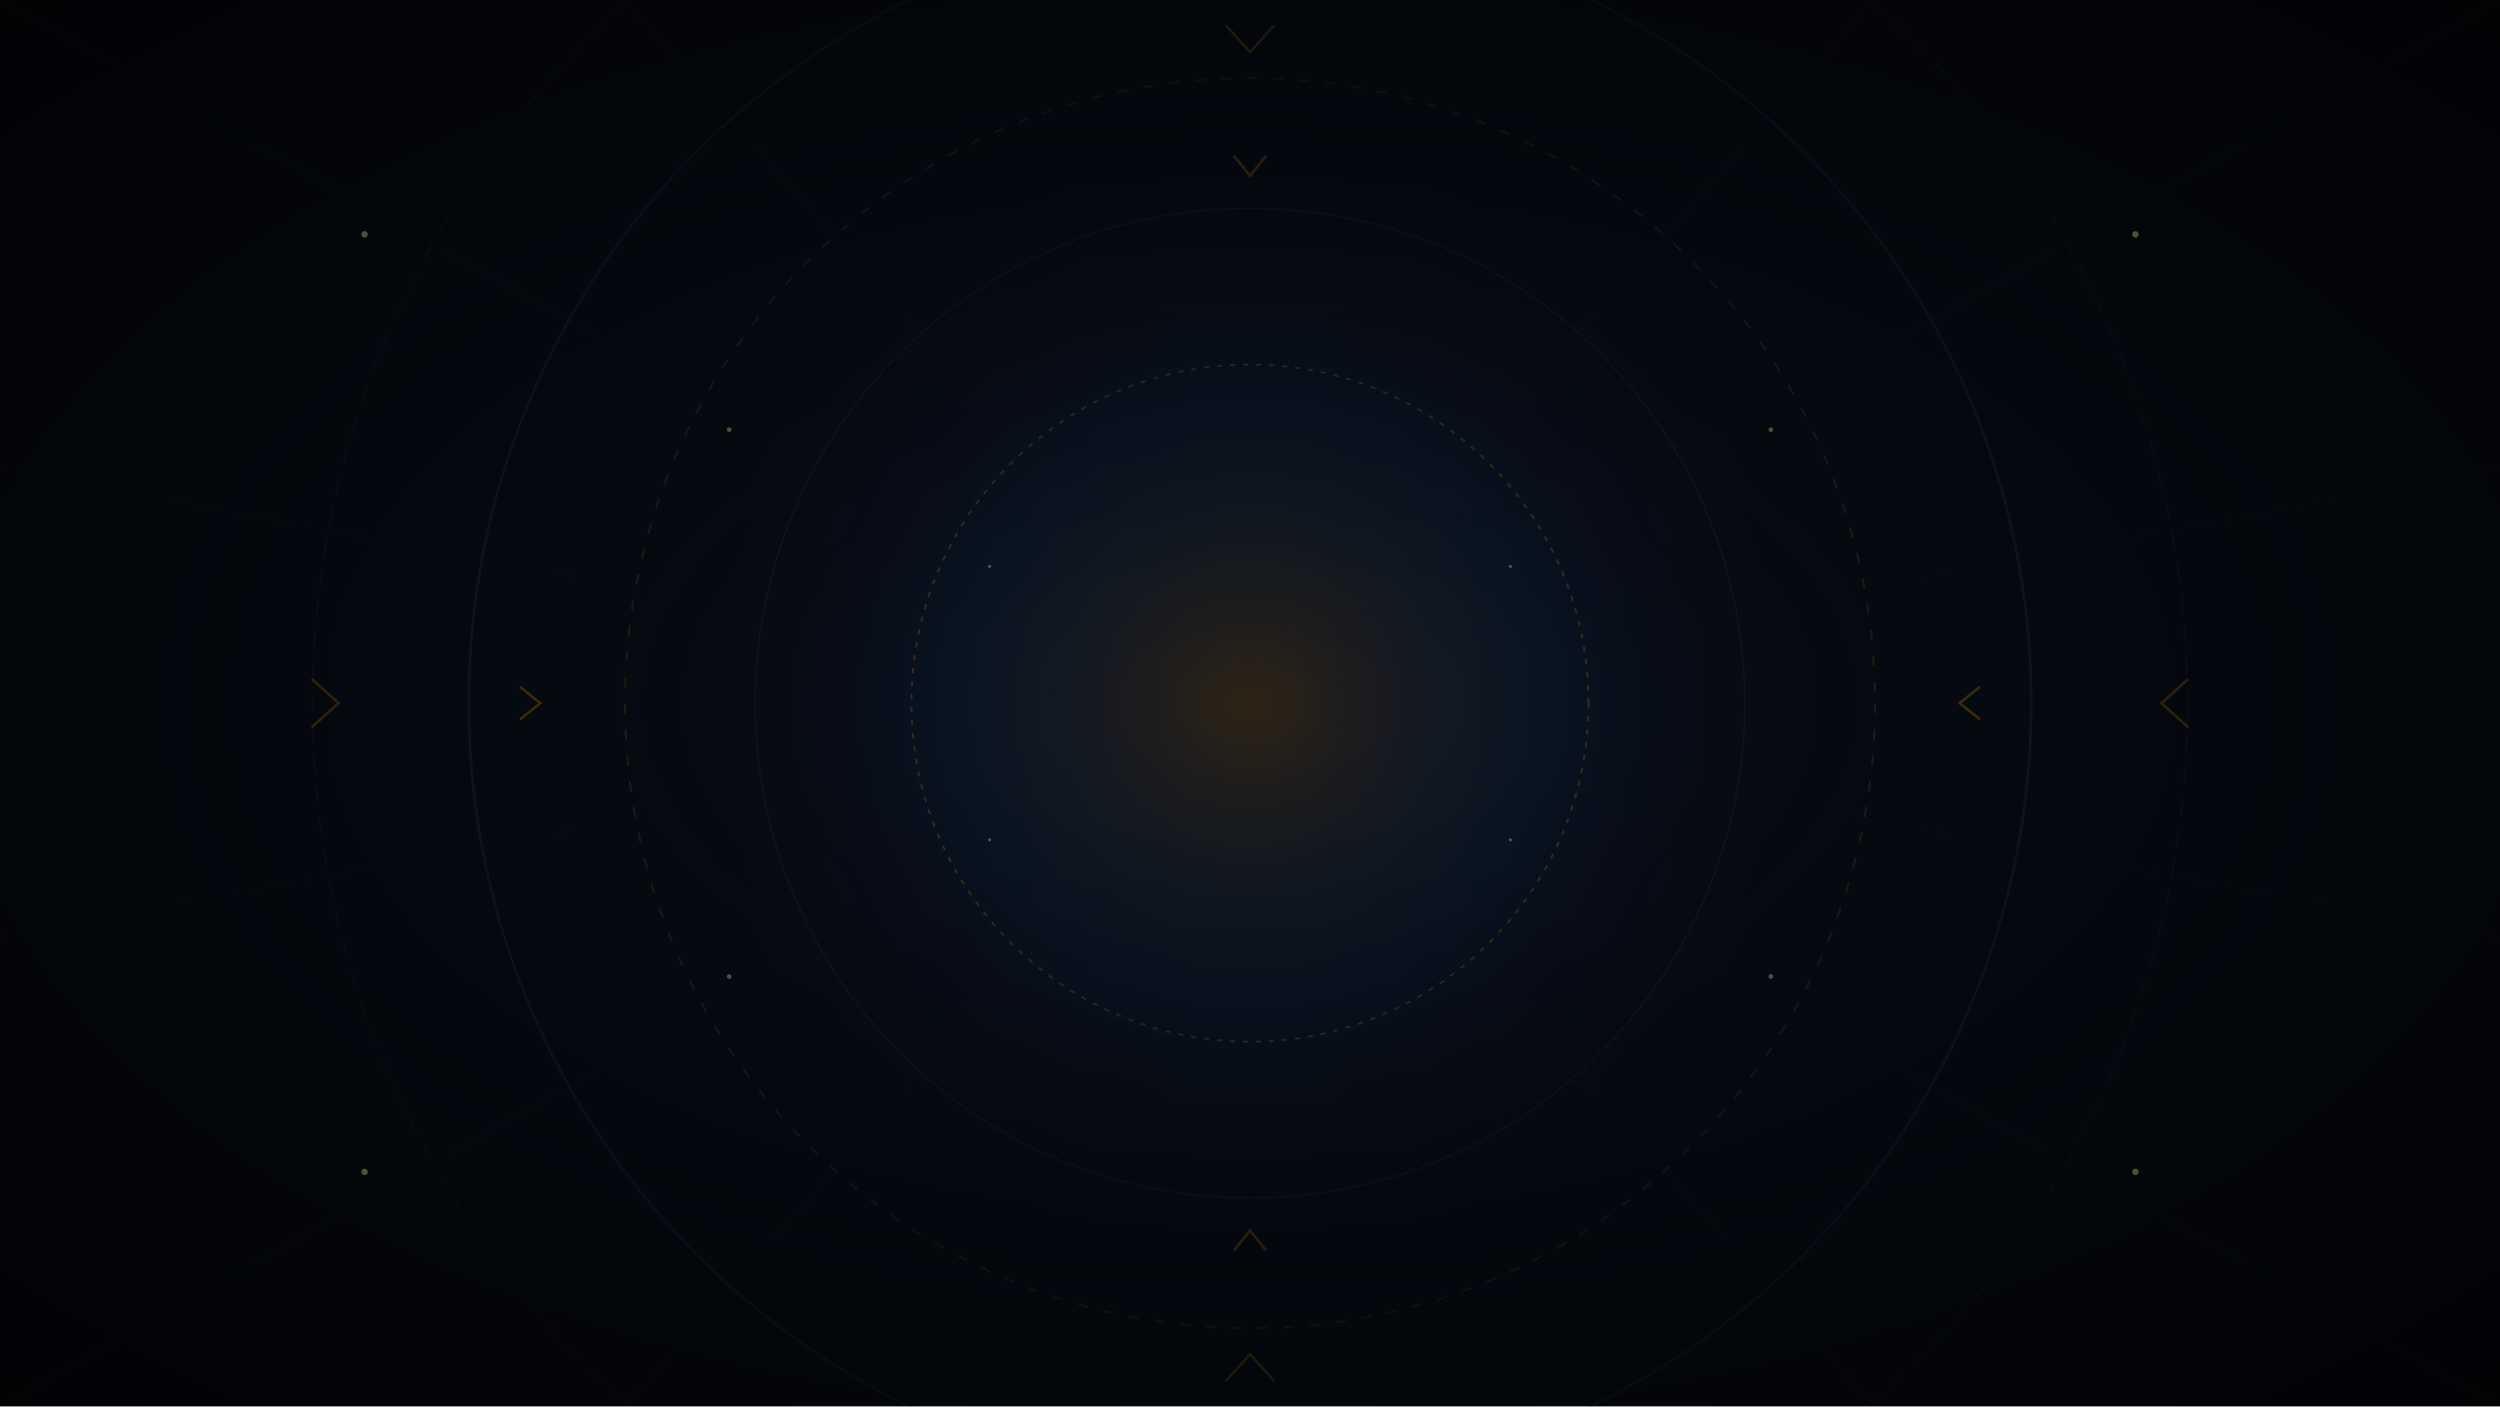
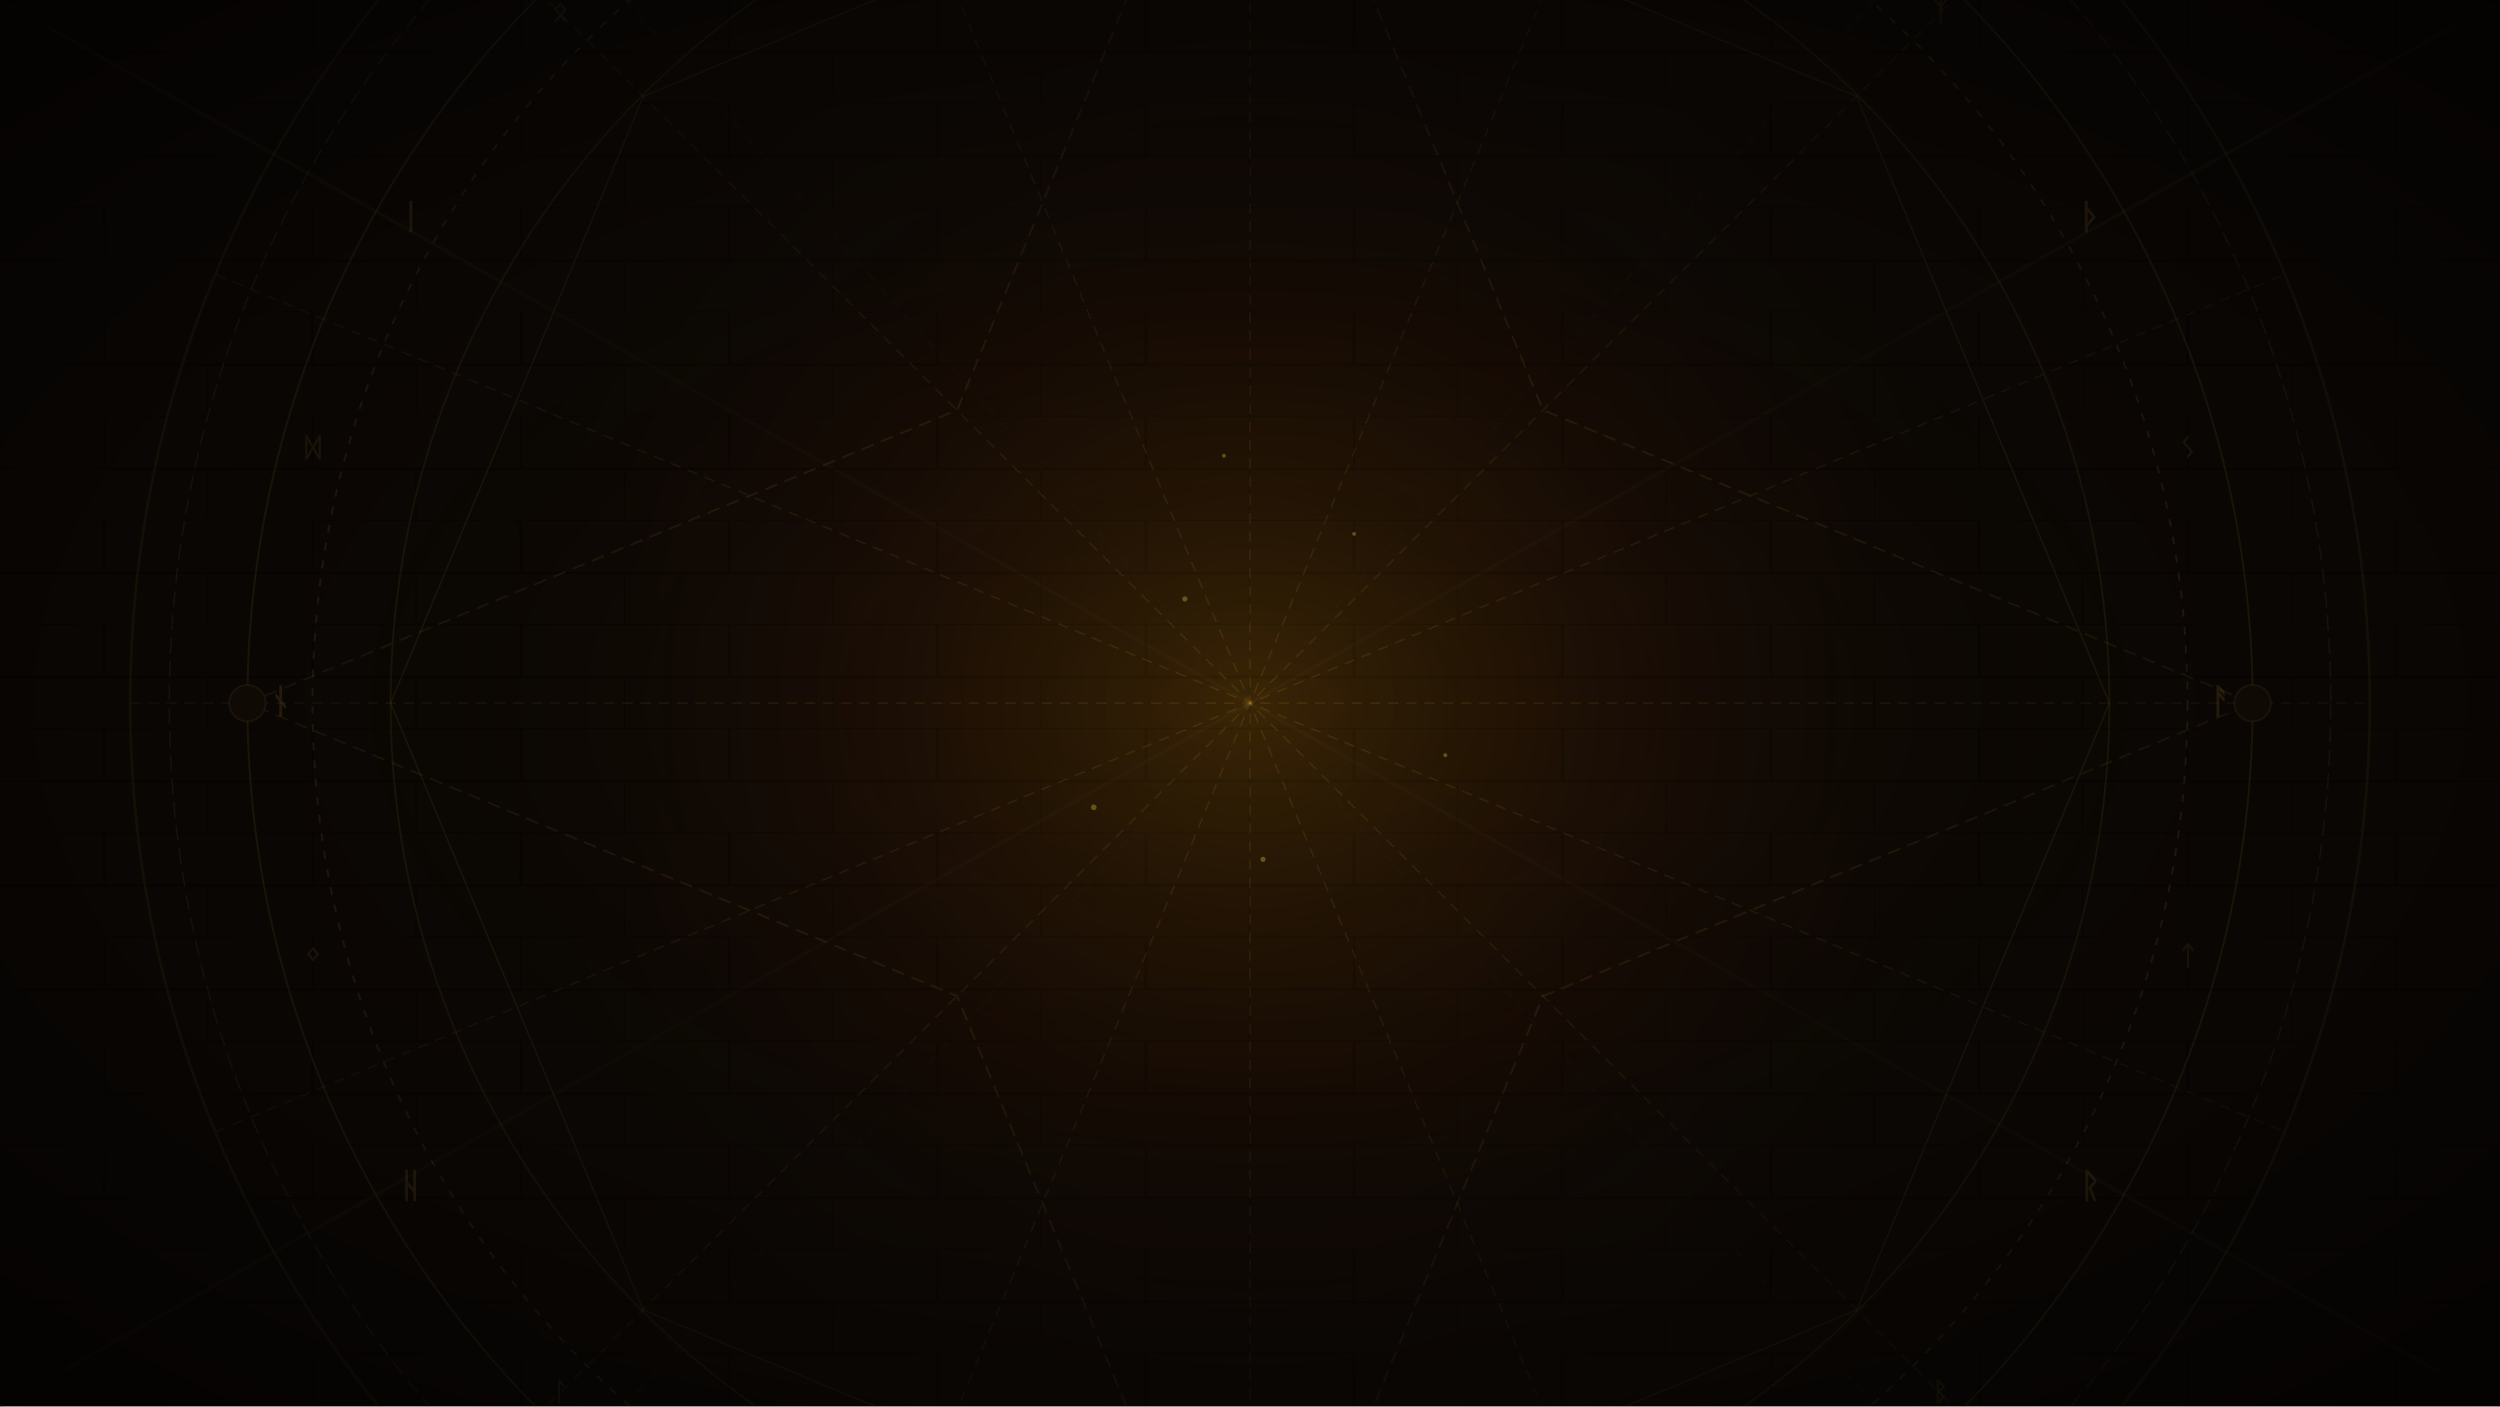
<svg xmlns="http://www.w3.org/2000/svg" viewBox="0 0 1920 1080" width="100%" height="100%">
  <defs>
-     <radialGradient id="vortexGaze" cx="50%" cy="50%" r="70%">
-       <stop offset="0%" stop-color="#020408" stop-opacity="0" />
-       <stop offset="60%" stop-color="#020408" stop-opacity="0.65" />
-       <stop offset="100%" stop-color="#010204" stop-opacity="0.95" />
+     <radialGradient id="vaultVignette" cx="50%" cy="50%" r="75%">
+       <stop offset="0%" stop-color="#0e0804" stop-opacity="0" />
+       <stop offset="60%" stop-color="#080503" stop-opacity="0.6" />
+       <stop offset="100%" stop-color="#020101" stop-opacity="0.98" />
    </radialGradient>
-     <radialGradient id="centerCore" cx="50%" cy="50%" r="48%">
-       <stop offset="0%" stop-color="#f59e0b" stop-opacity="0.16" />
-       <stop offset="45%" stop-color="#3b82f6" stop-opacity="0.08" />
-       <stop offset="85%" stop-color="#0f172a" stop-opacity="0" />
+     <radialGradient id="chandelierGlow" cx="50%" cy="50%" r="58%">
+       <stop offset="0%" stop-color="#f59e0b" stop-opacity="0.2" />
+       <stop offset="35%" stop-color="#b45309" stop-opacity="0.1" />
+       <stop offset="70%" stop-color="#1e1107" stop-opacity="0.04" />
+       <stop offset="100%" stop-color="#090502" stop-opacity="0" />
    </radialGradient>
-     <linearGradient id="rayTopLeft" x1="0%" y1="0%" x2="50%" y2="50%">
-       <stop offset="0%" stop-color="#f59e0b" stop-opacity="0.25" />
-       <stop offset="40%" stop-color="#3b82f6" stop-opacity="0.12" />
-       <stop offset="100%" stop-color="#ffffff" stop-opacity="0" />
+     <pattern id="stoneFloor" width="160" height="80" patternUnits="userSpaceOnUse">
+       <rect width="160" height="80" fill="#0b0704" />
+       <line x1="0" y1="40" x2="160" y2="40" stroke="#040201" stroke-width="2" />
+       <line x1="0" y1="80" x2="160" y2="80" stroke="#040201" stroke-width="2" />
+       <line x1="80" y1="0" x2="80" y2="40" stroke="#040201" stroke-width="2" />
+       <line x1="160" y1="40" x2="160" y2="80" stroke="#040201" stroke-width="2" />
+     </pattern>
+     <linearGradient id="ribTopLeft" x1="0%" y1="0%" x2="50%" y2="50%">
+       <stop offset="0%" stop-color="#78350f" stop-opacity="0.38" />
+       <stop offset="50%" stop-color="#c89a38" stop-opacity="0.18" />
+       <stop offset="100%" stop-color="#fef08a" stop-opacity="0.04" />
    </linearGradient>
-     <linearGradient id="rayTopRight" x1="100%" y1="0%" x2="50%" y2="50%">
-       <stop offset="0%" stop-color="#f59e0b" stop-opacity="0.25" />
-       <stop offset="40%" stop-color="#3b82f6" stop-opacity="0.12" />
-       <stop offset="100%" stop-color="#ffffff" stop-opacity="0" />
+     <linearGradient id="ribTopRight" x1="100%" y1="0%" x2="50%" y2="50%">
+       <stop offset="0%" stop-color="#78350f" stop-opacity="0.38" />
+       <stop offset="50%" stop-color="#c89a38" stop-opacity="0.18" />
+       <stop offset="100%" stop-color="#fef08a" stop-opacity="0.04" />
    </linearGradient>
-     <linearGradient id="rayBottomLeft" x1="0%" y1="100%" x2="50%" y2="50%">
-       <stop offset="0%" stop-color="#f59e0b" stop-opacity="0.2" />
-       <stop offset="40%" stop-color="#3b82f6" stop-opacity="0.08" />
-       <stop offset="100%" stop-color="#ffffff" stop-opacity="0" />
+     <linearGradient id="ribBottomLeft" x1="0%" y1="100%" x2="50%" y2="50%">
+       <stop offset="0%" stop-color="#78350f" stop-opacity="0.32" />
+       <stop offset="50%" stop-color="#c89a38" stop-opacity="0.14" />
+       <stop offset="100%" stop-color="#fef08a" stop-opacity="0.04" />
    </linearGradient>
-     <linearGradient id="rayBottomRight" x1="100%" y1="100%" x2="50%" y2="50%">
-       <stop offset="0%" stop-color="#f59e0b" stop-opacity="0.2" />
-       <stop offset="40%" stop-color="#3b82f6" stop-opacity="0.08" />
-       <stop offset="100%" stop-color="#ffffff" stop-opacity="0" />
+     <linearGradient id="ribBottomRight" x1="100%" y1="100%" x2="50%" y2="50%">
+       <stop offset="0%" stop-color="#78350f" stop-opacity="0.32" />
+       <stop offset="50%" stop-color="#c89a38" stop-opacity="0.14" />
+       <stop offset="100%" stop-color="#fef08a" stop-opacity="0.04" />
    </linearGradient>
  </defs>
-   <rect width="1920" height="1080" fill="#080d16" />
-   <g stroke-width="1.5" opacity="0.65">
-     <line x1="0" y1="0" x2="960" y2="540" stroke="url(#rayTopLeft)" />
-     <line x1="1920" y1="0" x2="960" y2="540" stroke="url(#rayTopRight)" />
-     <line x1="0" y1="1080" x2="960" y2="540" stroke="url(#rayBottomLeft)" />
-     <line x1="1920" y1="1080" x2="960" y2="540" stroke="url(#rayBottomRight)" />
-     <line x1="480" y1="0" x2="960" y2="540" stroke="url(#rayTopLeft)" stroke-dasharray="8 6" opacity="0.4" />
-     <line x1="1440" y1="0" x2="960" y2="540" stroke="url(#rayTopRight)" stroke-dasharray="8 6" opacity="0.4" />
-     <line x1="0" y1="360" x2="960" y2="540" stroke="url(#rayTopLeft)" stroke-dasharray="6 8" opacity="0.35" />
-     <line x1="1920" y1="360" x2="960" y2="540" stroke="url(#rayTopRight)" stroke-dasharray="6 8" opacity="0.35" />
-     <line x1="0" y1="720" x2="960" y2="540" stroke="url(#rayBottomLeft)" stroke-dasharray="6 8" opacity="0.35" />
-     <line x1="1920" y1="720" x2="960" y2="540" stroke="url(#rayBottomRight)" stroke-dasharray="6 8" opacity="0.35" />
-     <line x1="480" y1="1080" x2="960" y2="540" stroke="url(#rayBottomLeft)" stroke-dasharray="8 6" opacity="0.4" />
-     <line x1="1440" y1="1080" x2="960" y2="540" stroke="url(#rayBottomRight)" stroke-dasharray="8 6" opacity="0.4" />
-   </g>
-   <g transform="translate(960, 540)" fill="none" stroke="#64748b">
-     <circle r="720" stroke-opacity="0.12" stroke-width="1.5" stroke-dasharray="14 10" />
-     <circle r="600" stroke-opacity="0.18" stroke-width="2" />
-     <circle r="480" stroke="#f59e0b" stroke-opacity="0.18" stroke-width="1.5" stroke-dasharray="8 12" />
-     <circle r="380" stroke-opacity="0.15" stroke-width="1" />
-     <circle r="260" stroke="#f59e0b" stroke-opacity="0.25" stroke-width="1.5" stroke-dasharray="4 6" />
-     <g stroke="#f59e0b" stroke-width="2" stroke-opacity="0.4" stroke-linecap="round">
-       <path d="M-18 -520 L0 -500 L18 -520" />
-       <path d="M-12 -420 L0 -405 L12 -420" />
-       <path d="M-18 520 L0 500 L18 520" />
-       <path d="M-12 420 L0 405 L12 420" />
-       <path d="M-720 -18 L-700 0 L-720 18" />
-       <path d="M-560 -12 L-545 0 L-560 12" />
-       <path d="M720 -18 L700 0 L720 18" />
-       <path d="M560 -12 L545 0 L560 12" />
+   <rect width="1920" height="1080" fill="url(#stoneFloor)" />
+   <g transform="translate(960, 540)">
+     <circle r="860" stroke="#c89a38" stroke-opacity="0.15" stroke-width="2" fill="none" />
+     <circle r="830" stroke="#c89a38" stroke-opacity="0.18" stroke-width="1.2" stroke-dasharray="12 6" fill="none" />
+     <circle r="770" stroke="#c89a38" stroke-opacity="0.2" stroke-width="1.5" fill="none" />
+     <circle r="720" stroke="#c89a38" stroke-opacity="0.22" stroke-width="1.5" stroke-dasharray="6 8" fill="none" />
+     <circle r="660" stroke="#c89a38" stroke-opacity="0.16" stroke-width="1.4" fill="none" />
+     <g stroke="#c89a38" stroke-opacity="0.14" stroke-width="1.2" stroke-dasharray="8 6">
+       <line x1="-860" y1="0" x2="860" y2="0" />
+       <line x1="0" y1="-860" x2="0" y2="860" />
+       <line x1="-608" y1="-608" x2="608" y2="608" />
+       <line x1="-608" y1="608" x2="608" y2="-608" />
+       <line x1="-794" y1="-329" x2="794" y2="329" />
+       <line x1="-794" y1="329" x2="794" y2="-329" />
+       <line x1="-329" y1="-794" x2="329" y2="794" />
+       <line x1="-329" y1="794" x2="329" y2="-794" />
+     </g>
+     <g font-family="'MedievalSharp', serif" font-size="26" font-weight="900" fill="#c89a38" fill-opacity="0.3" text-anchor="middle" dominant-baseline="central">
+       <text transform="translate(0, -745)">ᚠ</text>
+       <text transform="translate(372, -645)">ᚢ</text>
+       <text transform="translate(645, -372)">ᚦ</text>
+       <text transform="translate(745, 0)">ᚨ</text>
+       <text transform="translate(645, 372)">ᚱ</text>
+       <text transform="translate(372, 645)">ᚲ</text>
+       <text transform="translate(0, 745)">ᚷ</text>
+       <text transform="translate(-372, 645)">ᚹ</text>
+       <text transform="translate(-645, 372)">ᚺ</text>
+       <text transform="translate(-745, 0)">ᚾ</text>
+       <text transform="translate(-645, -372)">ᛁ</text>
+       <text transform="translate(-372, -645)">ᛃ</text>
+       <text transform="translate(195, -720)" font-size="20" fill="#a67c2e" fill-opacity="0.25">ᛈ</text>
+       <text transform="translate(530, -530)" font-size="20" fill="#a67c2e" fill-opacity="0.25">ᛉ</text>
+       <text transform="translate(720, -195)" font-size="20" fill="#a67c2e" fill-opacity="0.25">ᛊ</text>
+       <text transform="translate(720, 195)" font-size="20" fill="#a67c2e" fill-opacity="0.25">ᛏ</text>
+       <text transform="translate(530, 530)" font-size="20" fill="#a67c2e" fill-opacity="0.25">ᛒ</text>
+       <text transform="translate(195, 720)" font-size="20" fill="#a67c2e" fill-opacity="0.25">ᛖ</text>
+       <text transform="translate(-195, 720)" font-size="20" fill="#a67c2e" fill-opacity="0.25">ᛗ</text>
+       <text transform="translate(-530, 530)" font-size="20" fill="#a67c2e" fill-opacity="0.25">ᛚ</text>
+       <text transform="translate(-720, 195)" font-size="20" fill="#a67c2e" fill-opacity="0.25">ᛜ</text>
+       <text transform="translate(-720, -195)" font-size="20" fill="#a67c2e" fill-opacity="0.25">ᛞ</text>
+       <text transform="translate(-530, -530)" font-size="20" fill="#a67c2e" fill-opacity="0.25">ᛟ</text>
+       <text transform="translate(-195, -720)" font-size="20" fill="#a67c2e" fill-opacity="0.25">ᛇ</text>
+     </g>
+     <g stroke="#c89a38" stroke-opacity="0.16" fill="none" stroke-width="1.5">
+       <polygon points="0,-770 225,-225 770,0 225,225 0,770 -225,225 -770,0 -225,-225" stroke-dasharray="10 6" />
+       <polygon points="0,-660 466,-466 660,0 466,466 0,660 -466,466 -660,0 -466,-466" stroke-width="1.2" />
+       <circle cx="0" cy="-770" r="14" fill="#180e07" stroke="#c89a38" stroke-width="1.5" />
+       <circle cx="770" cy="0" r="14" fill="#180e07" stroke="#c89a38" stroke-width="1.5" />
+       <circle cx="0" cy="770" r="14" fill="#180e07" stroke="#c89a38" stroke-width="1.5" />
+       <circle cx="-770" cy="0" r="14" fill="#180e07" stroke="#c89a38" stroke-width="1.5" />
    </g>
  </g>
-   <circle cx="960" cy="540" r="540" fill="url(#centerCore)" />
-   <rect width="1920" height="1080" fill="url(#vortexGaze)" />
-   <g fill="#fde68a" opacity="0.32">
-     <circle cx="280" cy="180" r="2.5" />
-     <circle cx="560" cy="330" r="1.8" />
-     <circle cx="760" cy="435" r="1.2" />
-     <circle cx="1640" cy="180" r="2.5" />
-     <circle cx="1360" cy="330" r="1.8" />
-     <circle cx="1160" cy="435" r="1.2" />
-     <circle cx="280" cy="900" r="2.5" />
-     <circle cx="560" cy="750" r="1.8" />
-     <circle cx="760" cy="645" r="1.2" />
-     <circle cx="1640" cy="900" r="2.5" />
-     <circle cx="1360" cy="750" r="1.8" />
-     <circle cx="1160" cy="645" r="1.2" />
+   <g stroke-width="2.5" opacity="0.5">
+     <line x1="0" y1="0" x2="960" y2="540" stroke="url(#ribTopLeft)" />
+     <line x1="1920" y1="0" x2="960" y2="540" stroke="url(#ribTopRight)" />
+     <line x1="0" y1="1080" x2="960" y2="540" stroke="url(#ribBottomLeft)" />
+     <line x1="1920" y1="1080" x2="960" y2="540" stroke="url(#ribBottomRight)" />
+     <line x1="480" y1="0" x2="960" y2="540" stroke="url(#ribTopLeft)" stroke-dasharray="8 6" opacity="0.3" />
+     <line x1="1440" y1="0" x2="960" y2="540" stroke="url(#ribTopRight)" stroke-dasharray="8 6" opacity="0.3" />
+     <line x1="0" y1="540" x2="960" y2="540" stroke="url(#ribTopLeft)" stroke-dasharray="10 8" opacity="0.25" />
+     <line x1="1920" y1="540" x2="960" y2="540" stroke="url(#ribTopRight)" stroke-dasharray="10 8" opacity="0.25" />
+     <line x1="480" y1="1080" x2="960" y2="540" stroke="url(#ribBottomLeft)" stroke-dasharray="8 6" opacity="0.3" />
+     <line x1="1440" y1="1080" x2="960" y2="540" stroke="url(#ribBottomRight)" stroke-dasharray="8 6" opacity="0.3" />
+   </g>
+   <circle cx="960" cy="540" r="760" fill="url(#chandelierGlow)" />
+   <rect width="1920" height="1080" fill="url(#vaultVignette)" />
+   <g fill="#fde047" opacity="0.3">
+     <circle cx="910" cy="460" r="2" />
+     <circle cx="1040" cy="410" r="1.5" />
+     <circle cx="840" cy="620" r="2.2" />
+     <circle cx="1110" cy="580" r="1.5" />
+     <circle cx="970" cy="660" r="2" />
+     <circle cx="940" cy="350" r="1.5" />
  </g>
</svg>
